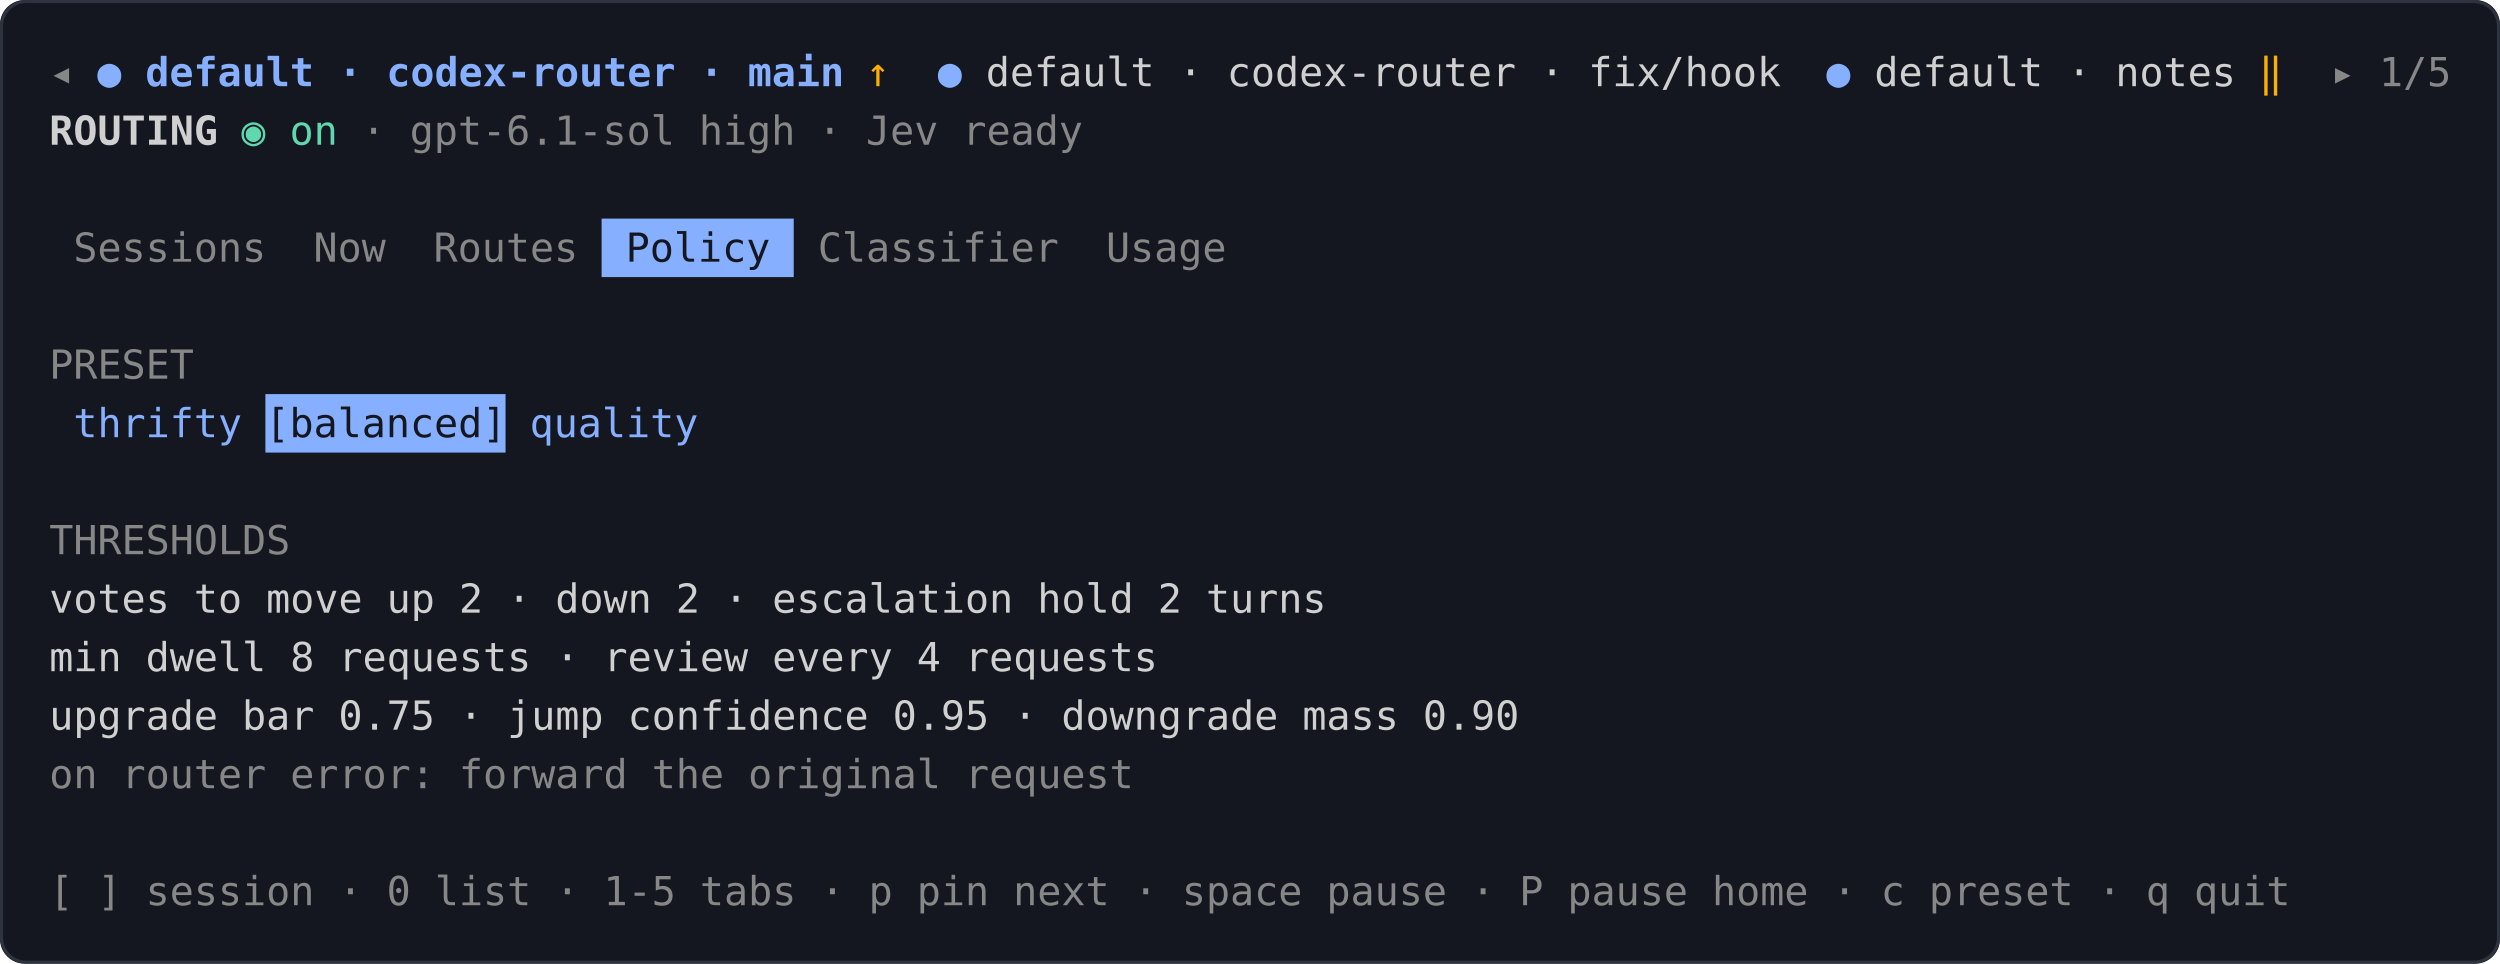
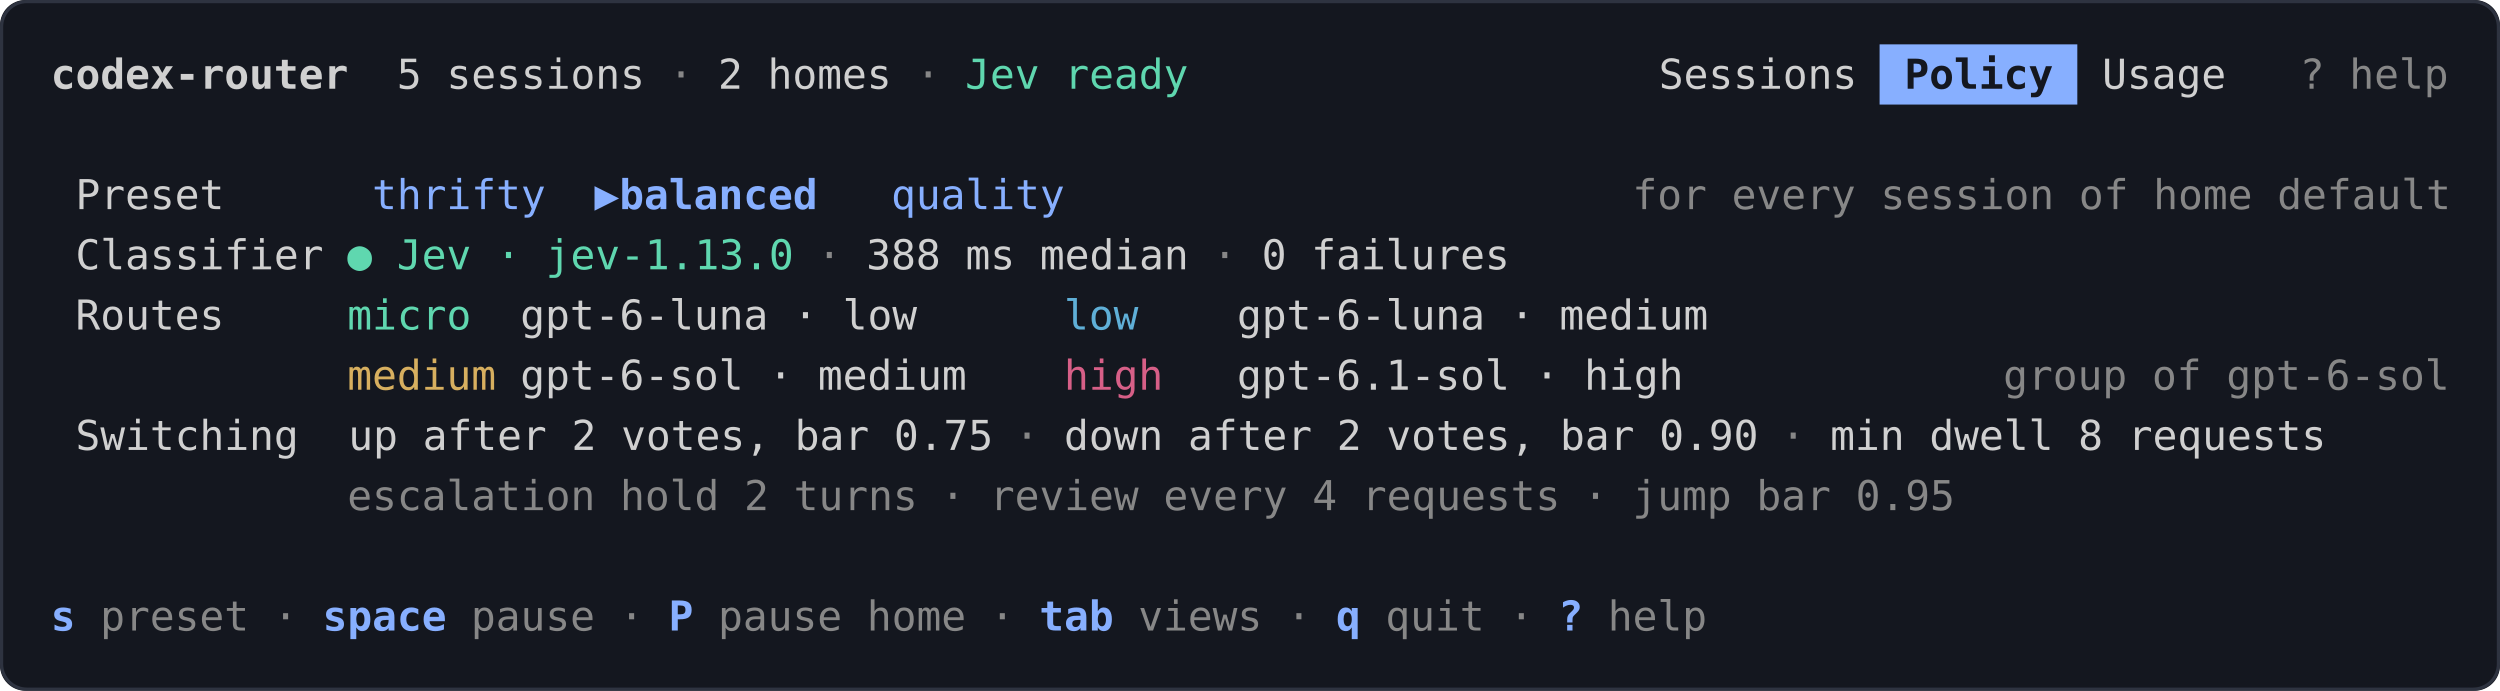
- <svg xmlns="http://www.w3.org/2000/svg" viewBox="0 0 812 313" width="812" height="313" role="img" aria-labelledby="title desc">
+ <svg xmlns="http://www.w3.org/2000/svg" viewBox="0 0 789 218" width="789" height="218" role="img" aria-labelledby="title desc">
  <style>text { font-family: ui-monospace, SFMono-Regular, Menlo, Consolas, 'DejaVu Sans Mono', monospace; font-size: 13px; }</style>
-   <rect width="812" height="313" rx="8" fill="#14171f" />
-   <rect x="0.5" y="0.5" width="811" height="312" rx="8" fill="none" stroke="#2e3340" />
-   <text x="16.0" y="28.0" fill="#878787" xml:space="preserve">◂ </text>
-   <text x="31.6" y="28.0" fill="#87afff" xml:space="preserve">● </text>
-   <text x="47.2" y="28.0" fill="#87afff" font-weight="700" xml:space="preserve">default · codex-router · main</text>
-   <text x="273.4" y="28.0" fill="#ffaf00" xml:space="preserve"> ↑</text>
-   <text x="304.6" y="28.0" fill="#87afff" xml:space="preserve">● </text>
-   <text x="320.2" y="28.0" fill="#d0d0d0" xml:space="preserve">default · codex-router · fix/hook</text>
-   <text x="593.2" y="28.0" fill="#87afff" xml:space="preserve">● </text>
-   <text x="608.8" y="28.0" fill="#d0d0d0" xml:space="preserve">default · notes</text>
-   <text x="725.8" y="28.0" fill="#ffaf00" xml:space="preserve"> ‖</text>
-   <text x="749.2" y="28.0" fill="#878787" xml:space="preserve"> ▸ 1/5</text>
-   <text x="16.0" y="47.0" fill="#d0d0d0" font-weight="700" xml:space="preserve">ROUTING</text>
-   <text x="78.4" y="47.0" fill="#5fd7af" xml:space="preserve">◉ on</text>
-   <text x="109.6" y="47.0" fill="#878787" xml:space="preserve"> · gpt-6.1-sol high</text>
-   <text x="257.8" y="47.0" fill="#878787" xml:space="preserve"> · Jev ready</text>
-   <text x="16.0" y="85.0" fill="#878787" xml:space="preserve"> Sessions </text>
-   <text x="94.0" y="85.0" fill="#878787" xml:space="preserve"> Now </text>
-   <text x="133.0" y="85.0" fill="#878787" xml:space="preserve"> Routes </text>
-   <rect x="195.4" y="71.0" width="62.4" height="19" fill="#87afff" />
-   <text x="195.4" y="85.0" fill="#14171f" xml:space="preserve"> Policy </text>
-   <text x="257.8" y="85.0" fill="#878787" xml:space="preserve"> Classifier </text>
-   <text x="351.4" y="85.0" fill="#878787" xml:space="preserve"> Usage </text>
-   <text x="16.0" y="123.0" fill="#878787" xml:space="preserve">PRESET</text>
-   <text x="16.0" y="142.0" fill="#87afff" xml:space="preserve"> thrifty </text>
-   <rect x="86.2" y="128.0" width="78.0" height="19" fill="#87afff" />
-   <text x="86.2" y="142.0" fill="#14171f" xml:space="preserve">[balanced]</text>
-   <text x="164.2" y="142.0" fill="#87afff" xml:space="preserve"> quality </text>
-   <text x="16.0" y="180.0" fill="#878787" xml:space="preserve">THRESHOLDS</text>
-   <text x="16.0" y="199.0" fill="#d0d0d0" xml:space="preserve">votes to move up 2 · down 2 · escalation hold 2 turns</text>
-   <text x="16.0" y="218.0" fill="#d0d0d0" xml:space="preserve">min dwell 8 requests · review every 4 requests</text>
-   <text x="16.0" y="237.0" fill="#d0d0d0" xml:space="preserve">upgrade bar 0.75 · jump confidence 0.95 · downgrade mass 0.90</text>
-   <text x="16.0" y="256.0" fill="#878787" xml:space="preserve">on router error: forward the original request</text>
-   <text x="16.0" y="294.0" fill="#878787" xml:space="preserve">[ ] session · 0 list · 1-5 tabs · p pin next · space pause · P pause home · c preset · q quit</text>
+   <rect width="789" height="218" rx="8" fill="#14171f" />
+   <rect x="0.5" y="0.5" width="788" height="217" rx="8" fill="none" stroke="#2e3340" />
+   <text x="16.0" y="28.0" fill="#d0d0d0" font-weight="700" xml:space="preserve">codex-router</text>
+   <text x="109.6" y="28.0" fill="#d0d0d0" xml:space="preserve">  5 sessions</text>
+   <text x="203.2" y="28.0" fill="#878787" xml:space="preserve"> · </text>
+   <text x="226.6" y="28.0" fill="#d0d0d0" xml:space="preserve">2 homes</text>
+   <text x="281.2" y="28.0" fill="#878787" xml:space="preserve"> · </text>
+   <text x="304.6" y="28.0" fill="#5fd7af" xml:space="preserve">Jev ready</text>
+   <text x="374.8" y="28.0" fill="#d0d0d0" xml:space="preserve">                   Sessions </text>
+   <rect x="593.2" y="14.0" width="62.4" height="19" fill="#87afff" />
+   <text x="593.2" y="28.0" fill="#14171f" font-weight="700" xml:space="preserve"> Policy </text>
+   <text x="655.6" y="28.0" fill="#d0d0d0" xml:space="preserve"> Usage   </text>
+   <text x="725.8" y="28.0" fill="#878787" xml:space="preserve">? help</text>
+   <text x="16.0" y="66.0" fill="#d0d0d0" xml:space="preserve"> Preset     </text>
+   <text x="109.6" y="66.0" fill="#87afff" xml:space="preserve"> thrifty  </text>
+   <text x="187.6" y="66.0" fill="#87afff" font-weight="700" xml:space="preserve">▶balanced  </text>
+   <text x="273.4" y="66.0" fill="#87afff" xml:space="preserve"> quality  </text>
+   <text x="515.2" y="66.0" fill="#878787" xml:space="preserve">for every session of home default</text>
+   <text x="16.0" y="85.0" fill="#d0d0d0" xml:space="preserve"> Classifier </text>
+   <text x="109.6" y="85.0" fill="#5fd7af" xml:space="preserve">● Jev · jev-1.13.0</text>
+   <text x="250.0" y="85.0" fill="#878787" xml:space="preserve"> · </text>
+   <text x="273.4" y="85.0" fill="#d0d0d0" xml:space="preserve">388 ms median</text>
+   <text x="374.8" y="85.0" fill="#878787" xml:space="preserve"> · </text>
+   <text x="398.2" y="85.0" fill="#d0d0d0" xml:space="preserve">0 failures</text>
+   <text x="16.0" y="104.0" fill="#d0d0d0" xml:space="preserve"> Routes     </text>
+   <text x="109.6" y="104.0" fill="#5fd7af" xml:space="preserve">micro  </text>
+   <text x="164.2" y="104.0" fill="#d0d0d0" xml:space="preserve">gpt-6-luna · low      </text>
+   <text x="335.8" y="104.0" fill="#5fafd7" xml:space="preserve">low    </text>
+   <text x="390.4" y="104.0" fill="#d0d0d0" xml:space="preserve">gpt-6-luna · medium   </text>
+   <text x="109.6" y="123.0" fill="#d7af5f" xml:space="preserve">medium </text>
+   <text x="164.2" y="123.0" fill="#d0d0d0" xml:space="preserve">gpt-6-sol · medium    </text>
+   <text x="335.8" y="123.0" fill="#d75f87" xml:space="preserve">high   </text>
+   <text x="390.4" y="123.0" fill="#d0d0d0" xml:space="preserve">gpt-6.1-sol · high             </text>
+   <text x="632.2" y="123.0" fill="#878787" xml:space="preserve">group of gpt-6-sol</text>
+   <text x="16.0" y="142.0" fill="#d0d0d0" xml:space="preserve"> Switching  up after 2 votes, bar 0.75</text>
+   <text x="312.4" y="142.0" fill="#878787" xml:space="preserve"> · </text>
+   <text x="335.8" y="142.0" fill="#d0d0d0" xml:space="preserve">down after 2 votes, bar 0.90</text>
+   <text x="554.2" y="142.0" fill="#878787" xml:space="preserve"> · </text>
+   <text x="577.6" y="142.0" fill="#d0d0d0" xml:space="preserve">min dwell 8 requests</text>
+   <text x="109.6" y="161.0" fill="#878787" xml:space="preserve">escalation hold 2 turns</text>
+   <text x="289.0" y="161.0" fill="#878787" xml:space="preserve"> · </text>
+   <text x="312.4" y="161.0" fill="#878787" xml:space="preserve">review every 4 requests</text>
+   <text x="491.8" y="161.0" fill="#878787" xml:space="preserve"> · </text>
+   <text x="515.2" y="161.0" fill="#878787" xml:space="preserve">jump bar 0.95</text>
+   <text x="16.0" y="199.0" fill="#87afff" font-weight="700" xml:space="preserve">s</text>
+   <text x="23.8" y="199.0" fill="#878787" xml:space="preserve"> preset</text>
+   <text x="78.4" y="199.0" fill="#878787" xml:space="preserve"> · </text>
+   <text x="101.8" y="199.0" fill="#87afff" font-weight="700" xml:space="preserve">space</text>
+   <text x="140.8" y="199.0" fill="#878787" xml:space="preserve"> pause</text>
+   <text x="187.6" y="199.0" fill="#878787" xml:space="preserve"> · </text>
+   <text x="211.0" y="199.0" fill="#87afff" font-weight="700" xml:space="preserve">P</text>
+   <text x="218.8" y="199.0" fill="#878787" xml:space="preserve"> pause home</text>
+   <text x="304.6" y="199.0" fill="#878787" xml:space="preserve"> · </text>
+   <text x="328.0" y="199.0" fill="#87afff" font-weight="700" xml:space="preserve">tab</text>
+   <text x="351.4" y="199.0" fill="#878787" xml:space="preserve"> views</text>
+   <text x="398.2" y="199.0" fill="#878787" xml:space="preserve"> · </text>
+   <text x="421.6" y="199.0" fill="#87afff" font-weight="700" xml:space="preserve">q</text>
+   <text x="429.4" y="199.0" fill="#878787" xml:space="preserve"> quit</text>
+   <text x="468.4" y="199.0" fill="#878787" xml:space="preserve"> · </text>
+   <text x="491.8" y="199.0" fill="#87afff" font-weight="700" xml:space="preserve">?</text>
+   <text x="499.6" y="199.0" fill="#878787" xml:space="preserve"> help</text>
</svg>
